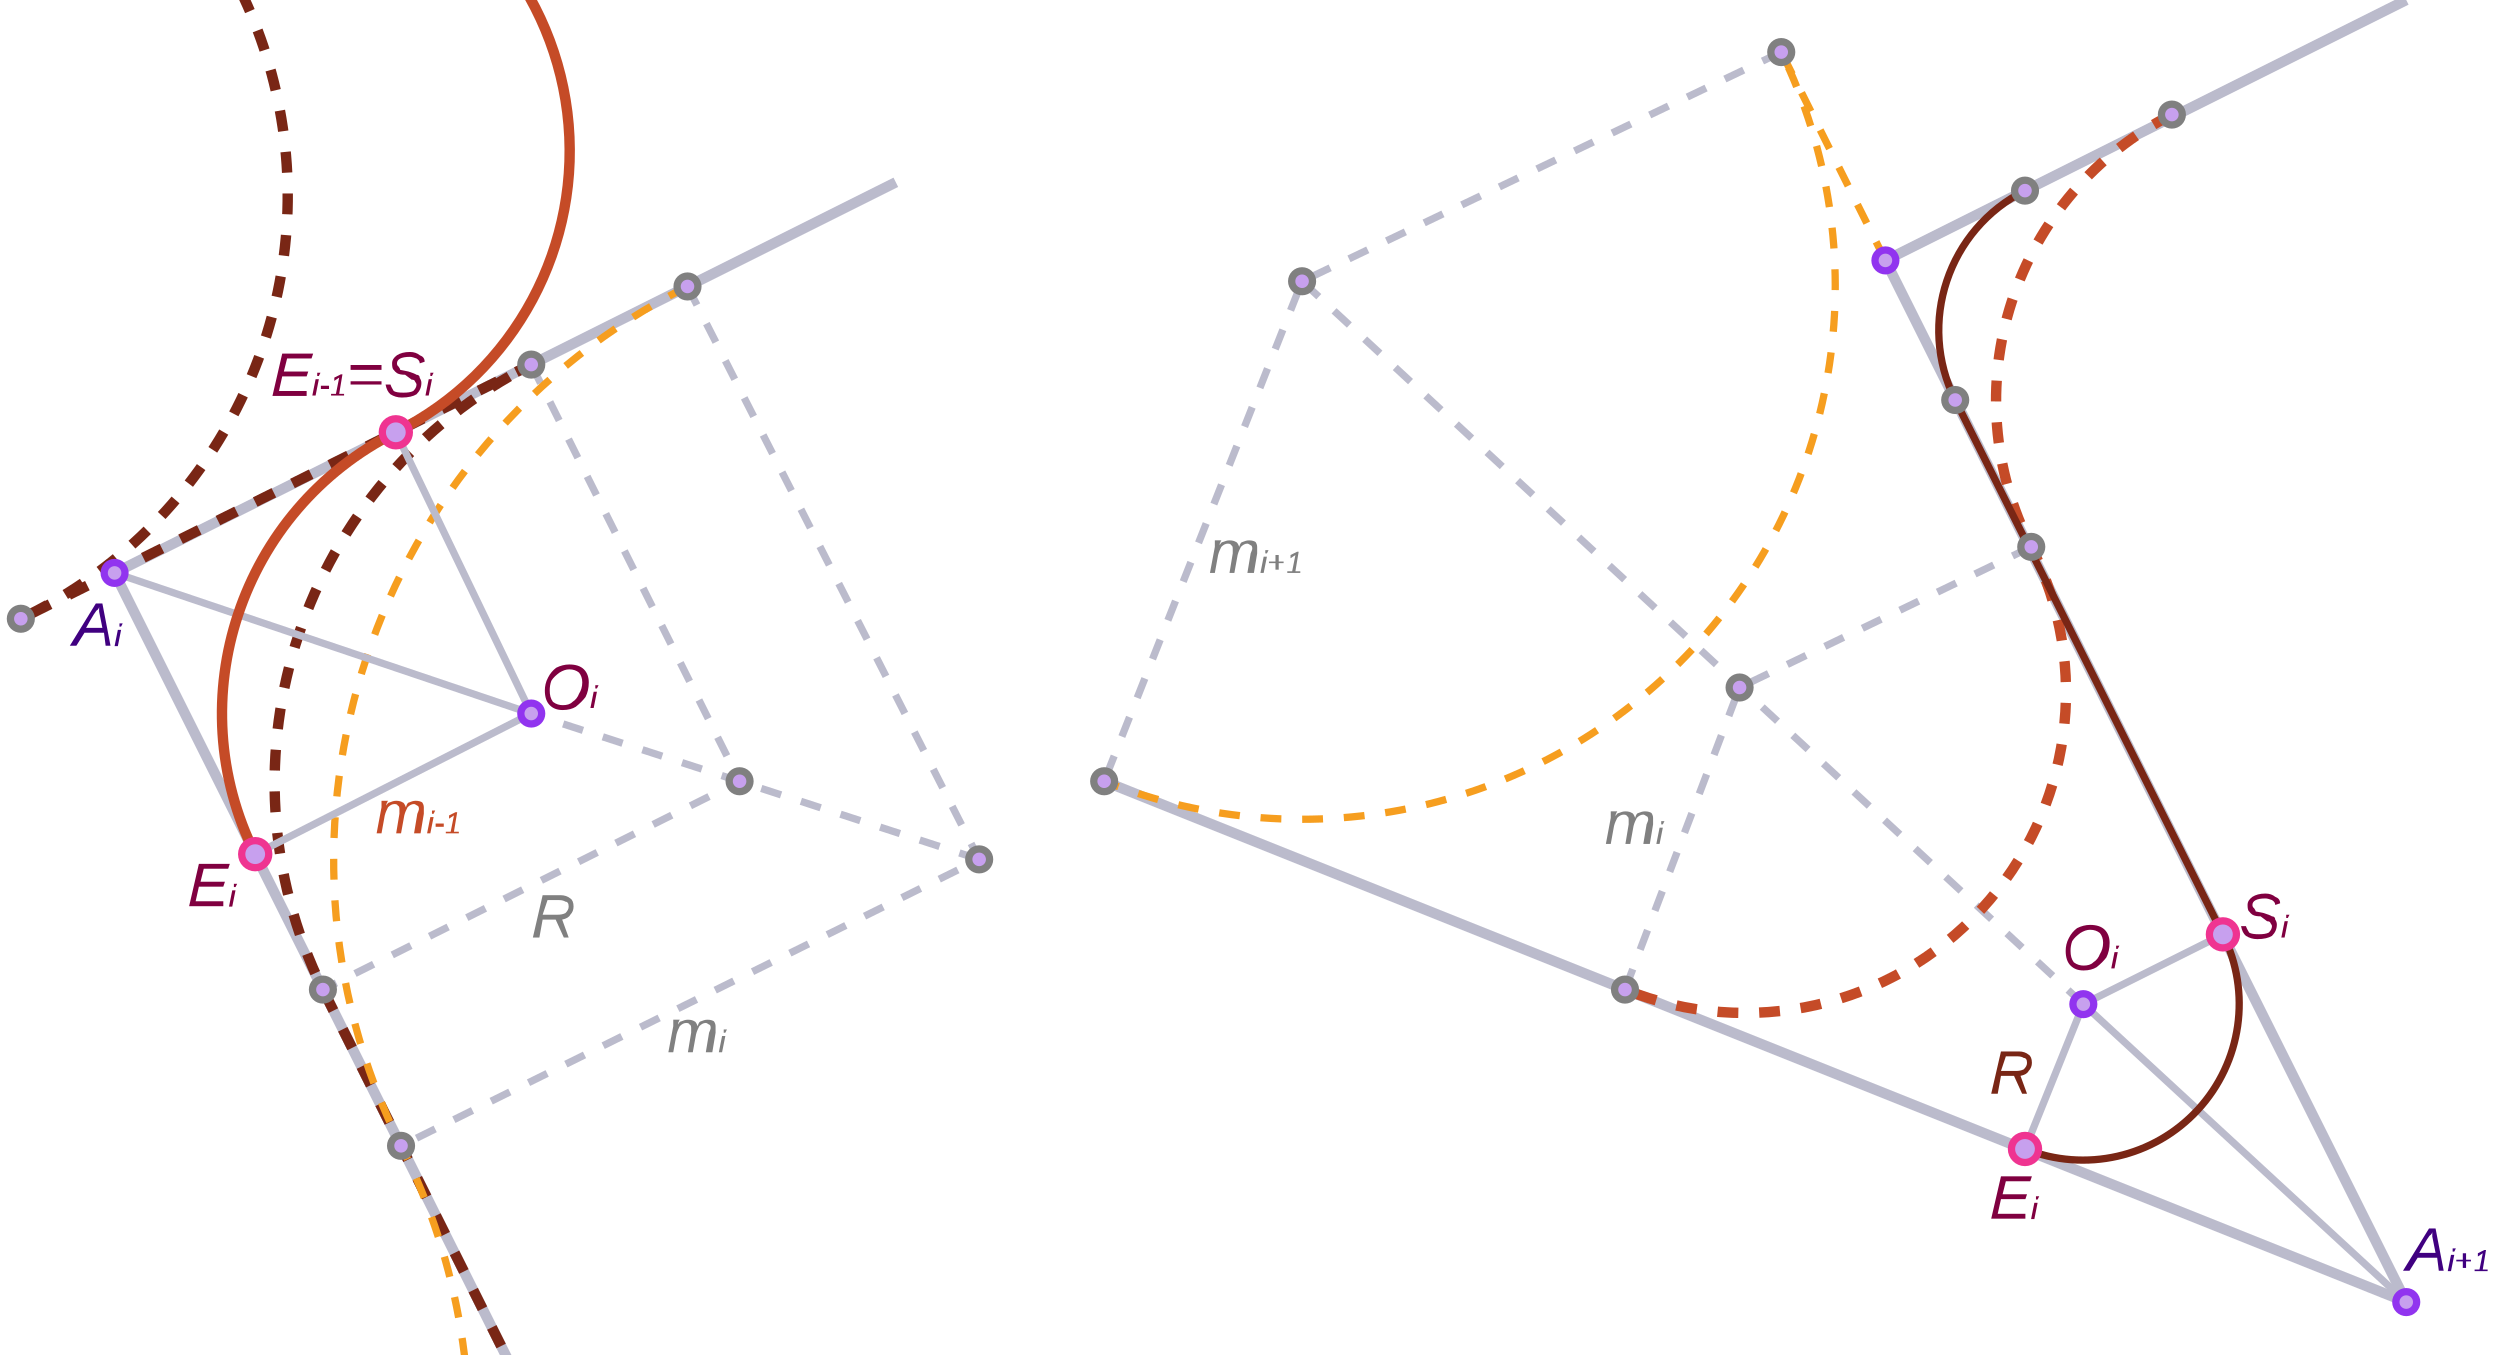
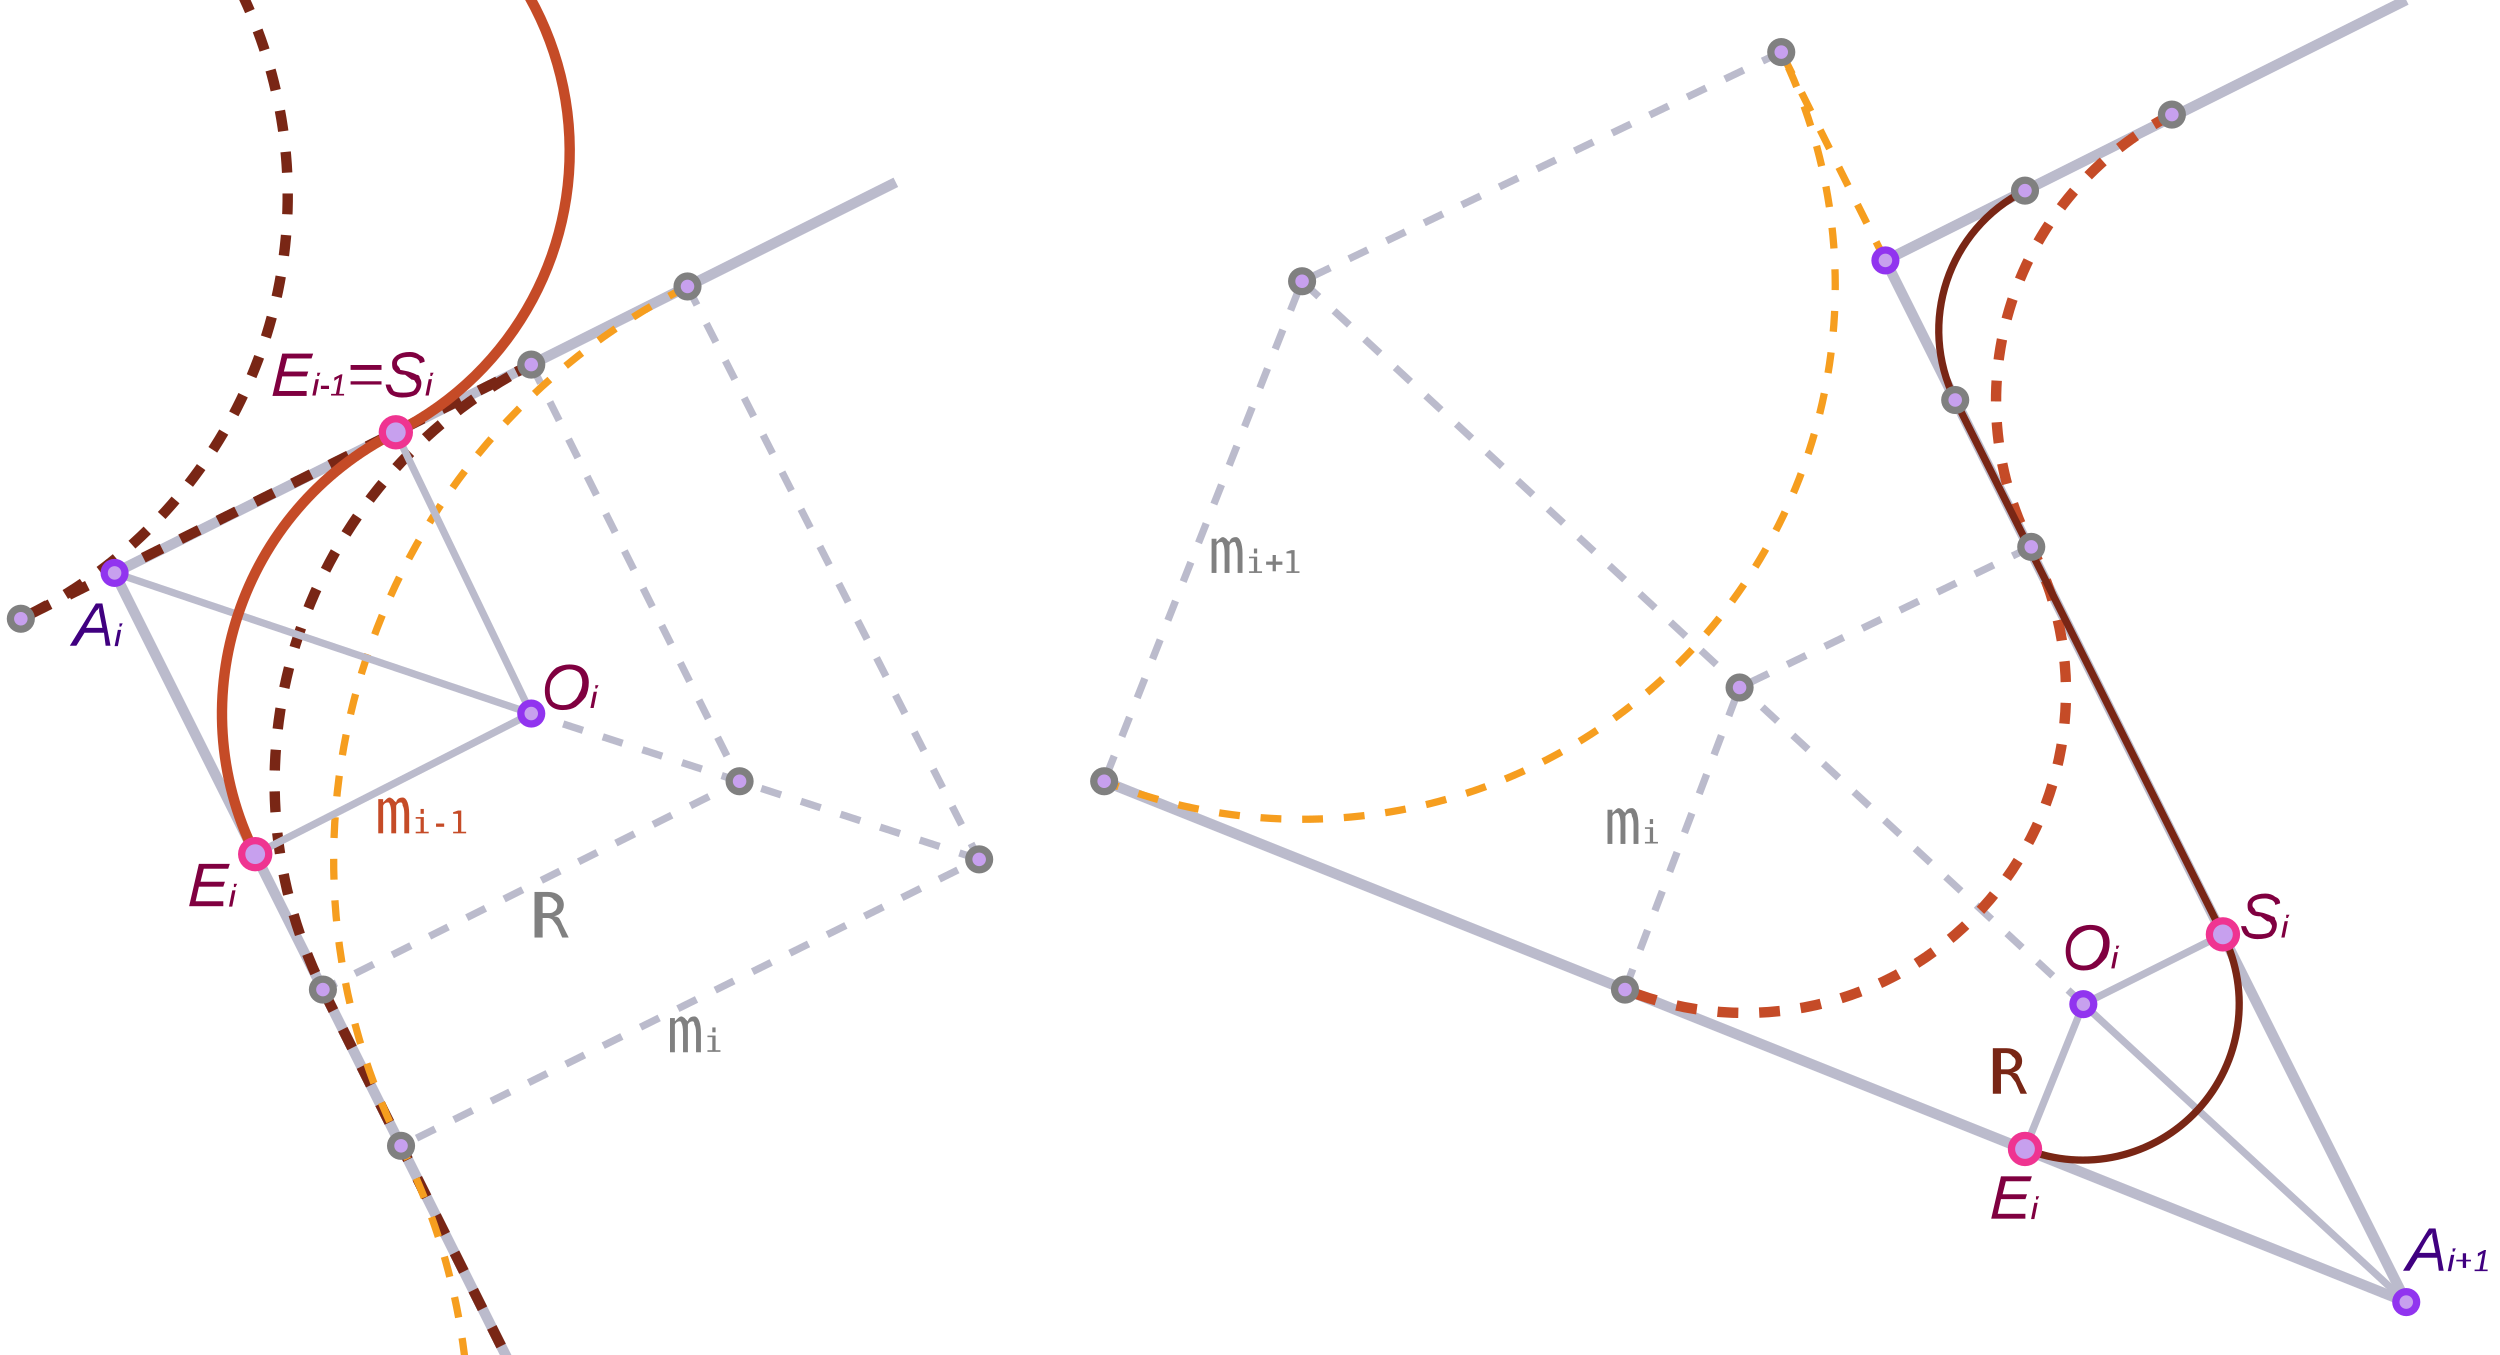
<svg xmlns="http://www.w3.org/2000/svg" xmlns:xlink="http://www.w3.org/1999/xlink" viewBox="9.9 -10.5 24 13" fill="#400080">
  <style>
		[d] {
			fill: none;
			stroke: #bbc;
			stroke-width: .1px
		}
		[d] { fill: none }
		[d*='M2'], [r] { stroke-width: .07px }
		[d*=A] { stroke: #c54b27 }
		[d*='.5 0'] { stroke: #792615 }
		[d*='A6'] { stroke: #f69e1f }
- 		* {
- 			font: italic .6px tahoma, arial
- 		}
+ 		[x] {	font: italic .6px tahoma, arial }
		tspan { font-size: .5em }
		[r] {
			fill: #c7a0ee;
			stroke: #9134ef;
		}
		[r*='3'] { stroke: #ef3491 }
		[r] ~ [x] { fill: #800040 }
		g [r] { stroke: grey }
		[x] ~ [d] { stroke-dasharray: .2 }
+ 		g  [x] { font: .6px consolas, monospace }
	</style>
  <path d="M18.5-8.75 11-5 21 15" />
  <path d="M33-10.5 28-8 33 2 20.5-3" />
  <g fill="grey">
    <text id="m" x="25.3" y="-2.4">m<tspan>i</tspan>
    </text>
    <use xlink:href="#m" x="-9" y="2" />
    <text x="21.5" y="-5">m<tspan>i+1</tspan>
    </text>
    <use xlink:href="#r" x="-14" y="-1.5" />
    <path d="M15-7 17-3 13-1        M16.5-7.75 19.3-2.25 13.75 .5        M19.3-2.25 15-3.65        M27-10 22.4-7.8 20.5-3        M29.4-5.25 26.6-3.9 25.5-1        M29.9-.86 22.4-7.8" />
    <path d="M9.2-13        A4.5 4.5 0 0 1 10.1-4.56        L15-7        A4.5 4.5 0 0 0 13-1        L15.7 4.4" />
    <path d="M30.75-9.4        A3.08 3.08 0 0 0 29.4-5.25        A3.08 3.08 0 0 1 25.5-1" />
    <path d="M16.5-7.75        A6.16 6.16 0 0 0 13.75 .5        A6.16 6.16 0 0 1 6 9        M28-8 27-10        A5.12 5.12 0 0 1 20.5-3" />
  </g>
  <path d="M12.35-2.3 15-3.65 13.7-6.35M15-3.65 11-5       M31.24-1.53 29.9-.86 29.34 .53M29.9-.86 33 2" />
  <g fill="#c54b27">
    <path d="M13-12        A3.02 3.02 0 0 1 13.7-6.35        A3.02 3.02 0 0 0 12.35-2.3" />
    <text x="13.5" y="-2.5">m<tspan>i-1</tspan>
    </text>
  </g>
  <g fill="#792615">
    <path d="M29.34-8.67        A1.5 1.5 0 0 0 28.67-6.66        L31.24-1.53        A1.5 1.5 0 0 1 29.34 .53" />
    <text id="r" x="29">R</text>
  </g>
  <g>
    <circle r=".1" cx="17" cy="-3" />
    <circle r=".1" cx="10.1" cy="-4.56" />
    <circle r=".1" cx="15" cy="-7" />
    <circle r=".1" cx="13" cy="-1" />
    <circle r=".1" cx="19.3" cy="-2.25" />
    <circle r=".1" cx="16.5" cy="-7.75" />
    <circle r=".1" cx="13.75" cy=".5" />
    <circle r=".1" cx="29.34" cy="-8.67" />
    <circle r=".1" cx="28.67" cy="-6.66" />
    <circle r=".1" cx="30.75" cy="-9.4" />
    <circle r=".1" cx="26.6" cy="-3.9" />
    <circle r=".1" cx="29.4" cy="-5.25" />
    <circle r=".1" cx="25.5" cy="-1" />
    <circle r=".1" cx="22.4" cy="-7.8" />
    <circle r=".1" cx="27" cy="-10" />
    <circle r=".1" cx="20.5" cy="-3" />
  </g>
  <text x="10.6" y="-4.3">A<tspan>i</tspan>
  </text>
  <text x="33" y="1.7">A<tspan>i+1</tspan>
  </text>
  <circle r=".1" cx="11" cy="-5" />
  <circle r=".1" cx="28" cy="-8" />
  <circle r=".1" cx="33" cy="2" />
  <circle r=".1" cx="15" cy="-3.65" />
  <circle r=".13" cx="13.7" cy="-6.35" />
  <circle r=".13" cx="12.35" cy="-2.3" />
  <circle r=".1" cx="29.9" cy="-.86" />
  <circle r=".13" cx="31.24" cy="-1.53" />
  <circle r=".13" cx="29.34" cy=".53" />
  <text x="12.5" y="-6.7">E<tspan>i-1</tspan>=S<tspan>i</tspan>
  </text>
  <text x="31.4" y="-1.5">S<tspan>i</tspan>
  </text>
  <text id="e" x="29" y="1.2">E<tspan>i</tspan>
  </text>
  <text id="o" x="29.7" y="-1.2">O<tspan>i</tspan>
  </text>
  <use xlink:href="#e" x="-17.3" y="-3" />
  <use xlink:href="#o" x="-14.6" y="-2.5" />
</svg>
